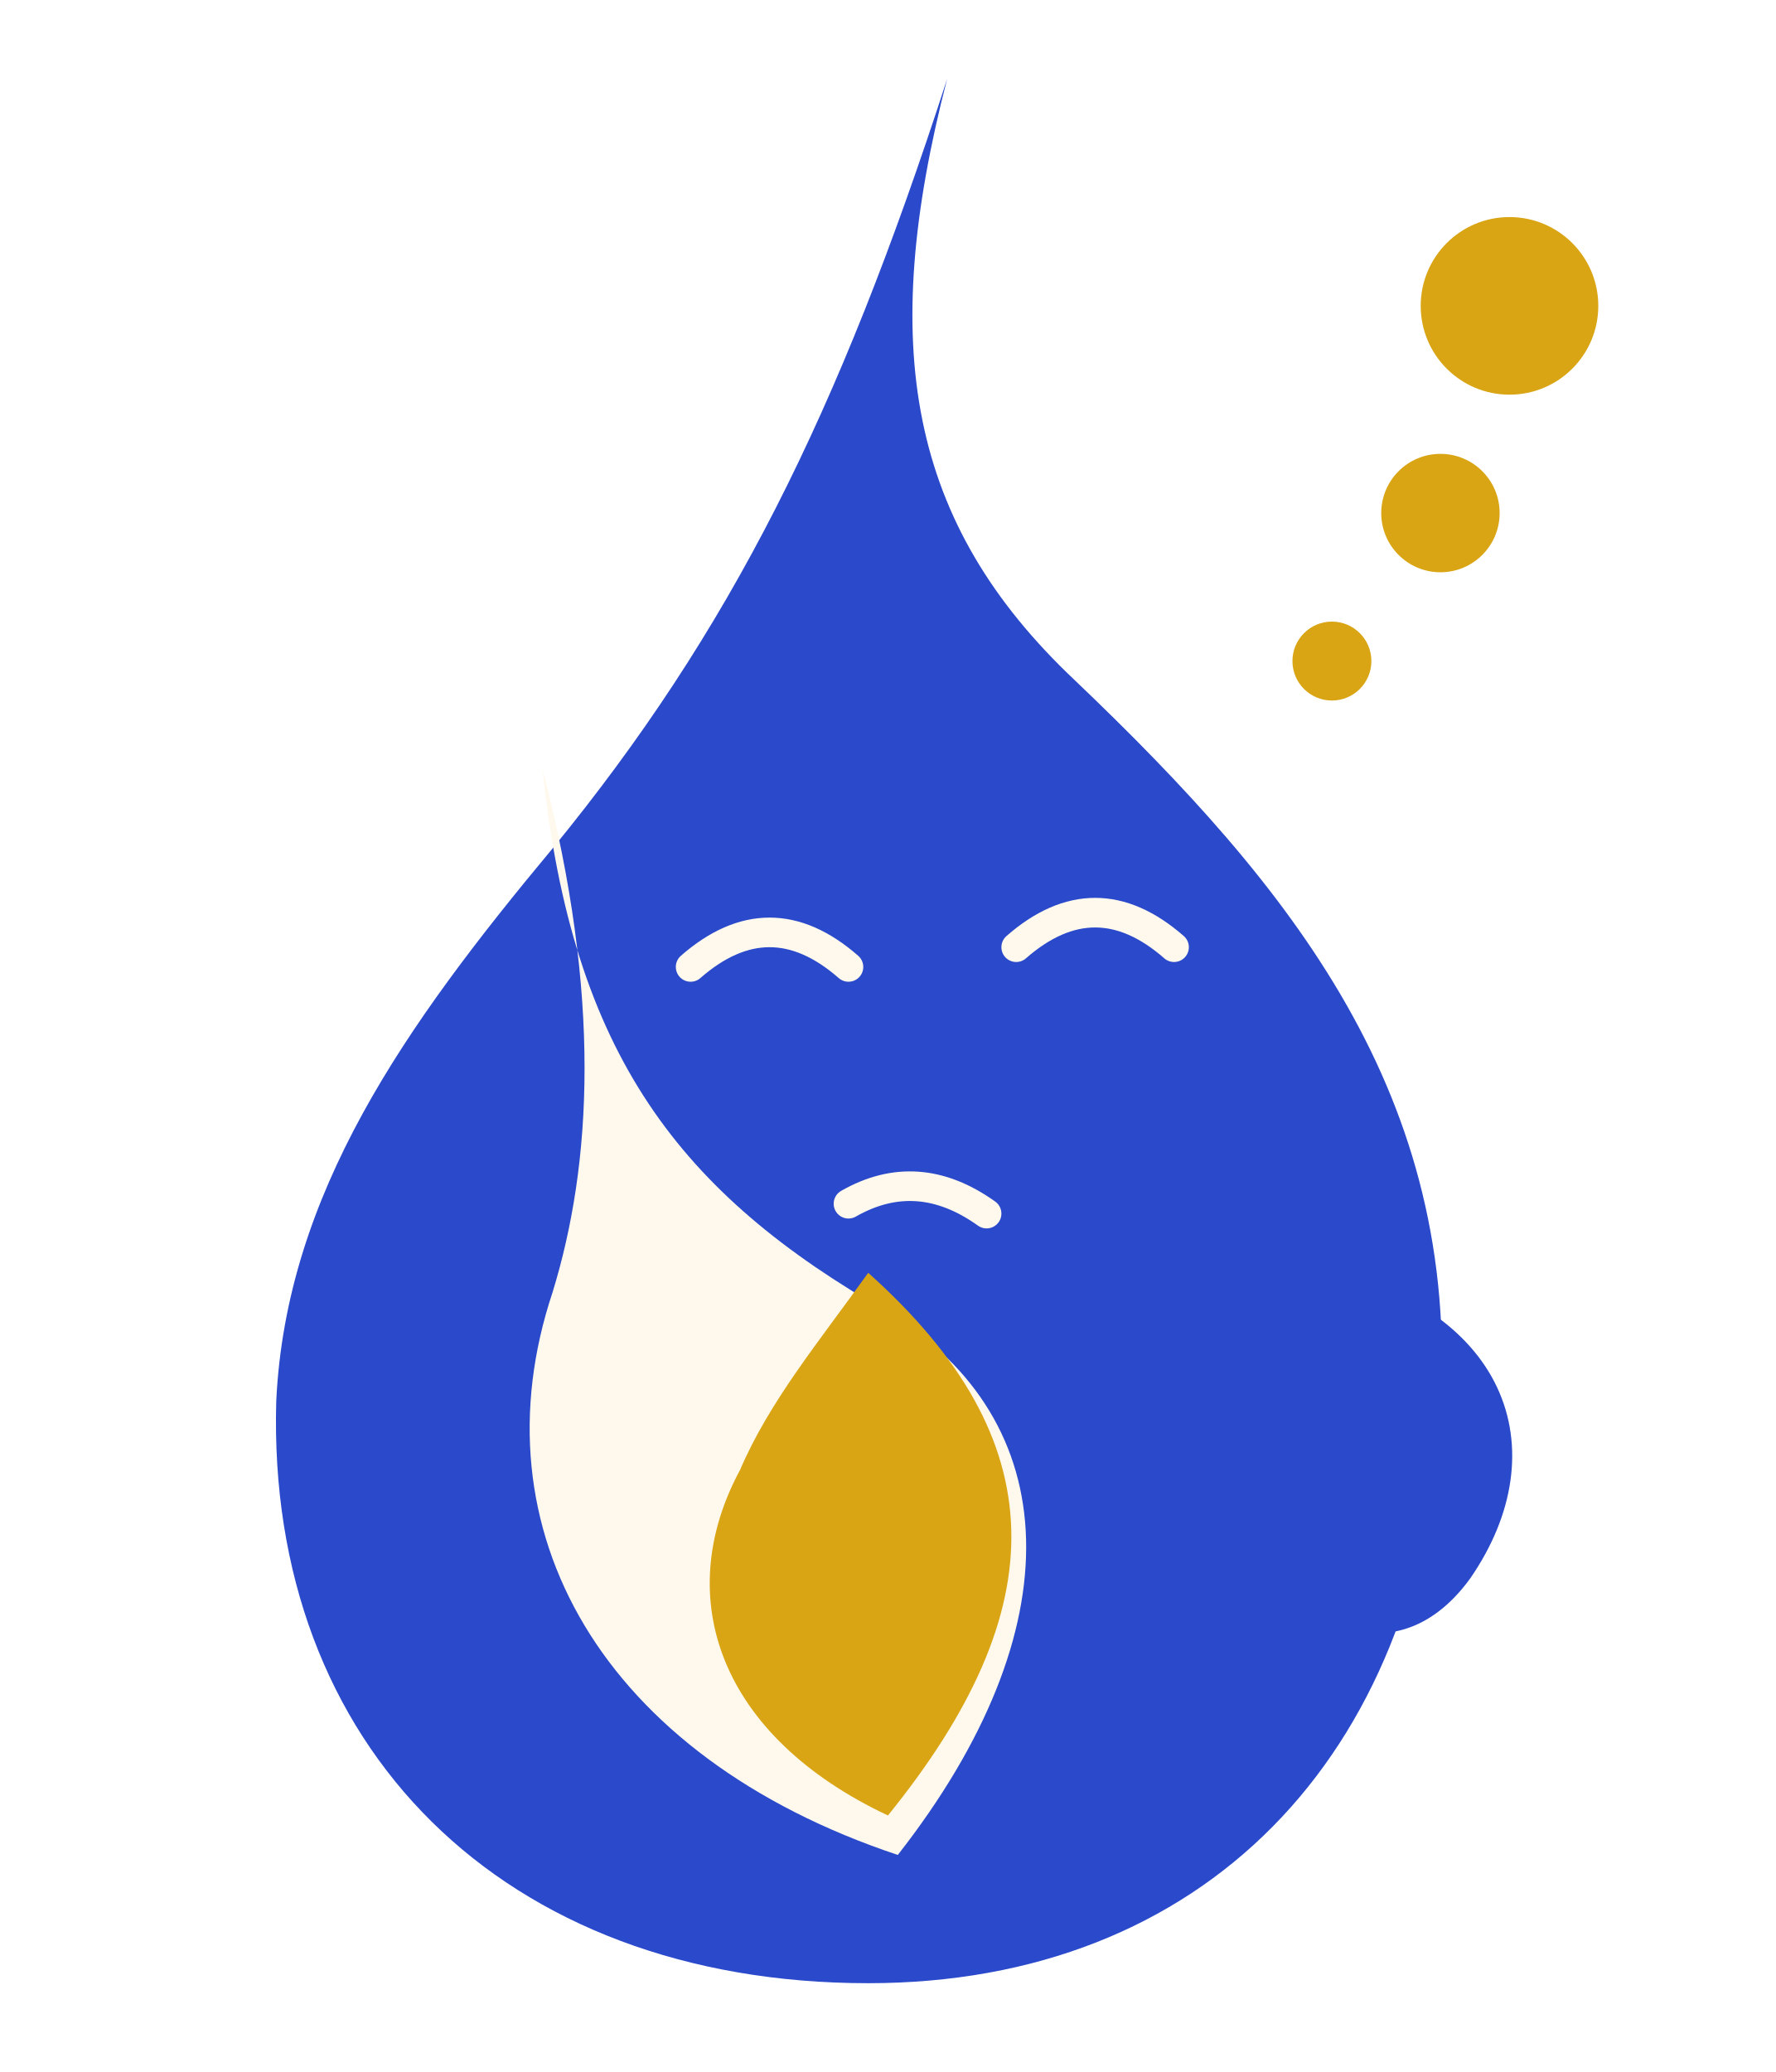
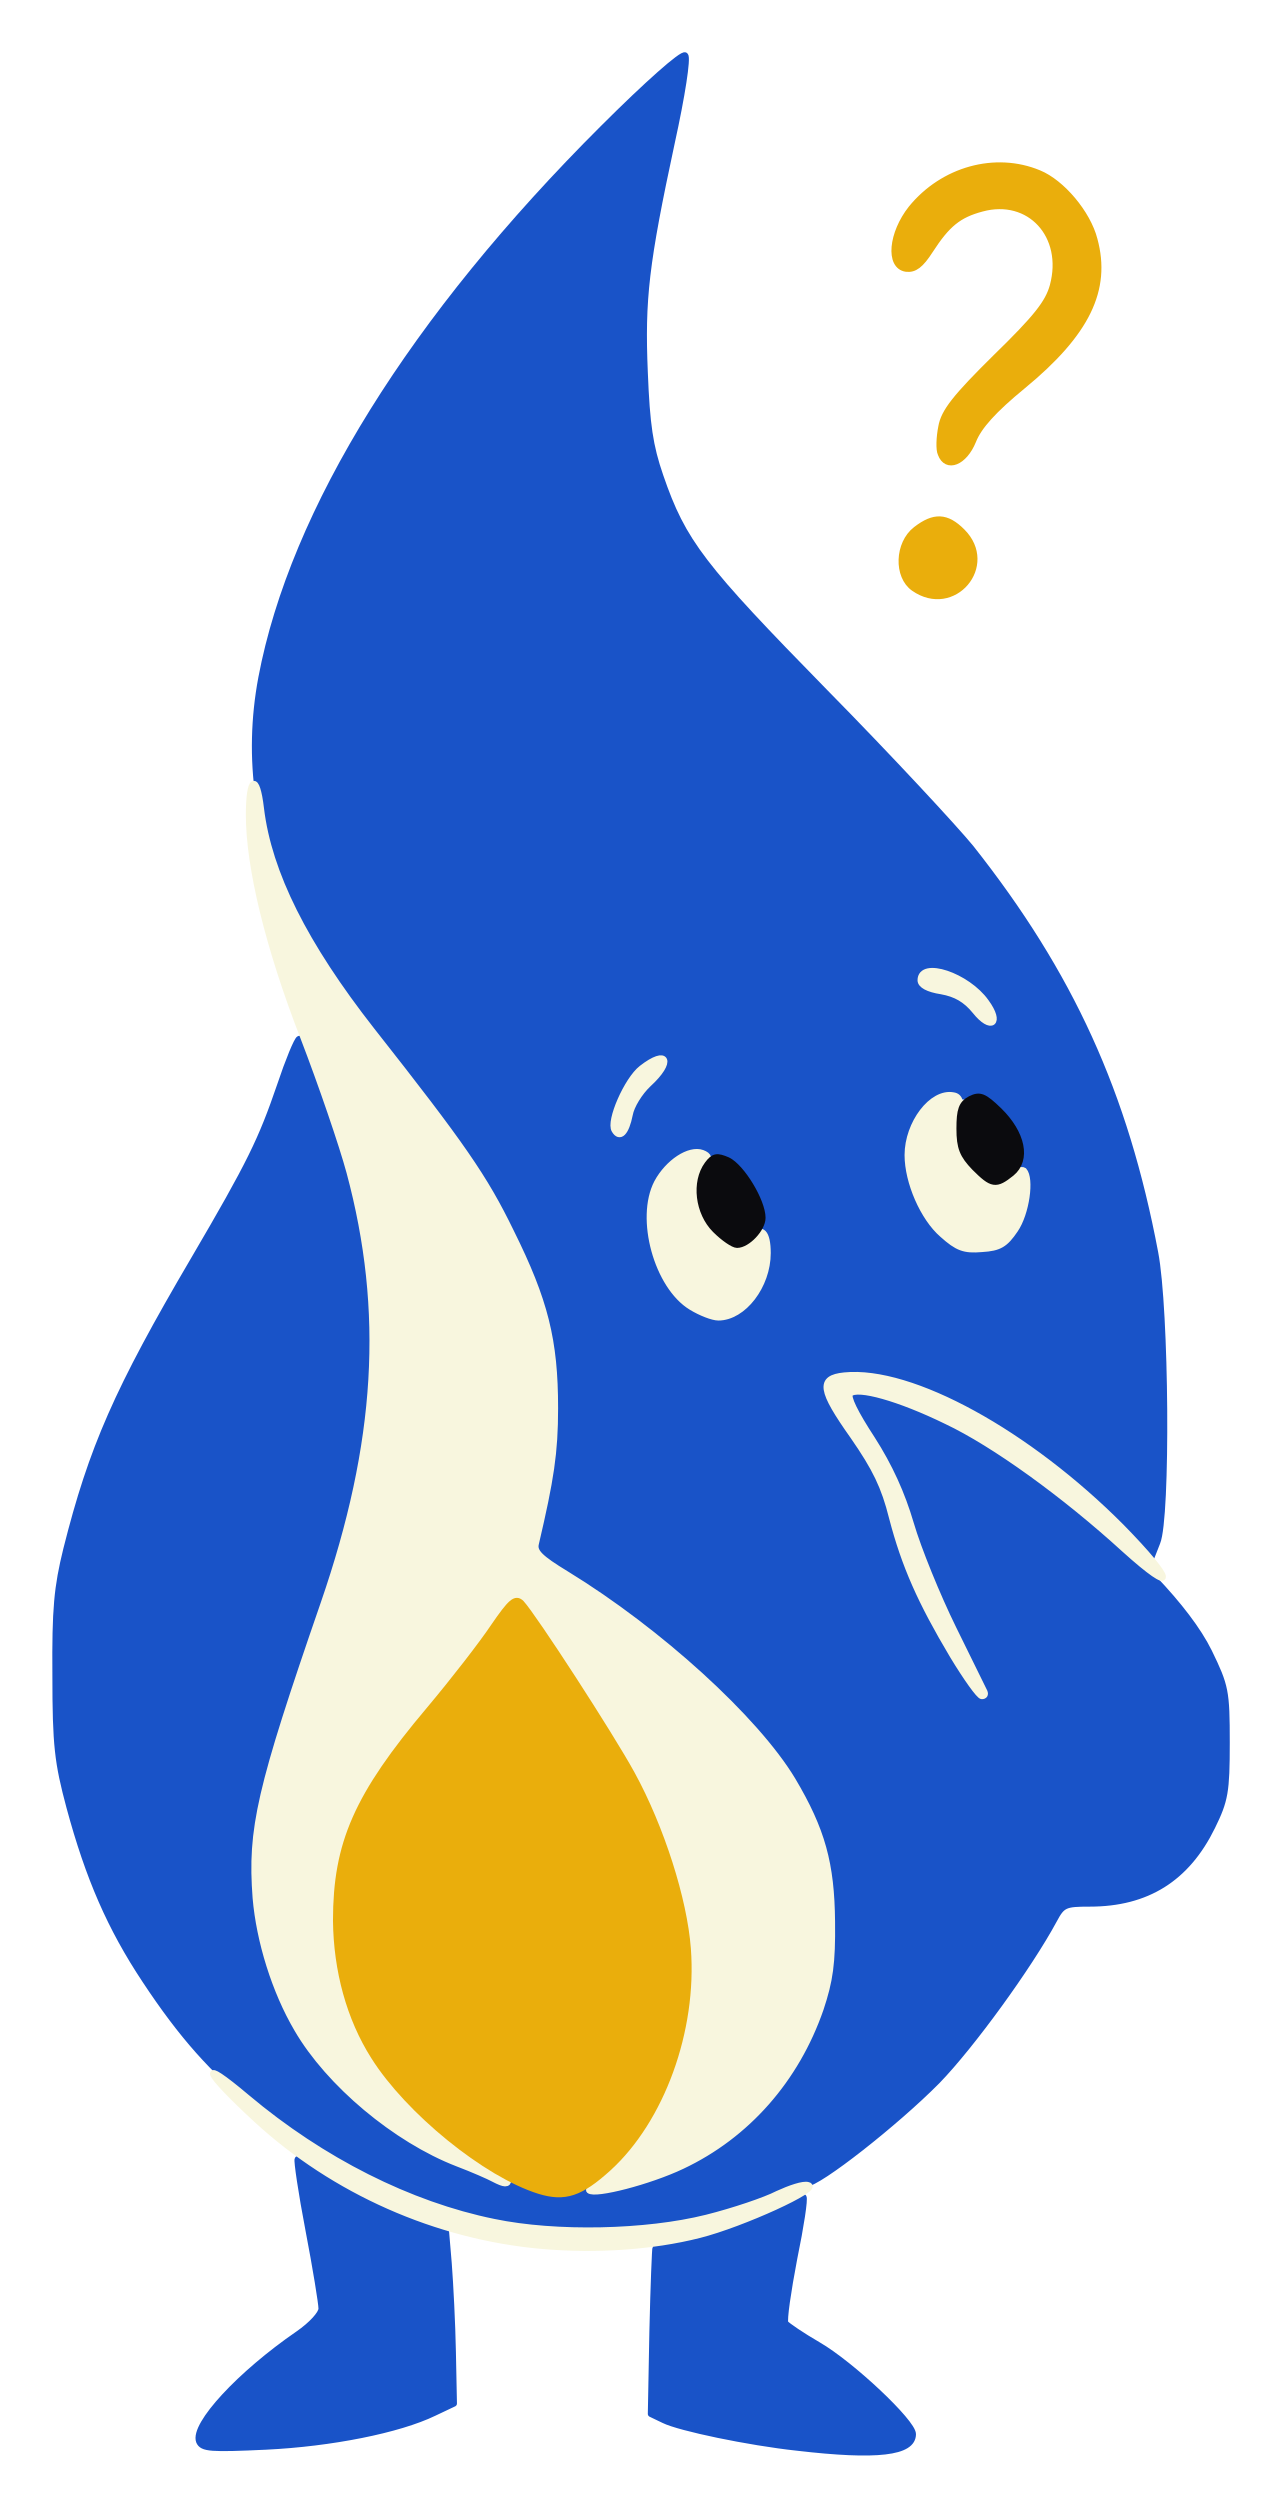
- <svg xmlns="http://www.w3.org/2000/svg" viewBox="0 0 180 210" role="img" aria-labelledby="title">
-   <path fill="#2b4acb" d="M96 8c-7 27-4 45 13 61 22 21 39 42 37 74-2 35-24 58-58 58-37 0-61-24-60-59 1-21 13-38 28-56C74 64 85 42 96 8Z" />
-   <path fill="#fff9ed" d="M55 78c3 29 14 43 35 55 18 11 19 32 1 55-30-10-43-33-35-57 4-13 5-30-1-53Z" />
-   <path fill="#d9a514" d="M88 129c19 17 19 34 2 55-17-8-22-22-15-35 3-7 8-13 13-20Z" />
-   <path fill="#2b4acb" d="M132 128c21 4 26 19 17 32-8 11-20 4-24-7Z" />
-   <path d="M70 98q8-7 16 0m17-2q8-7 16 0M86 122q7-4 14 1" fill="none" stroke="#fff9ed" stroke-linecap="round" stroke-width="3" />
-   <g fill="#d9a514">
-     <circle cx="135" cy="67" r="4" />
-     <circle cx="146" cy="52" r="6" />
-     <circle cx="153" cy="31" r="9" />
-   </g>
+ <svg xmlns="http://www.w3.org/2000/svg" viewBox="0 0 247 482" role="img" aria-labelledby="title">
+   <path fill="#1953c8" stroke="#1953c8" stroke-width="1.2" stroke-linejoin="round" fill-rule="evenodd" d="M153.7 471.9C144.4 470.9 131 468.1 128 466.6L125.5 465.4L125.8 449.5C126 440.7 126.3 433.4 126.4 433.3C126.6 433.1 130.1 432.1 134.4 431C138.7 429.9 144.9 427.7 148.3 426.1C151.7 424.5 154.7 423.3 154.9 423.6C155.2 423.9 154.4 429.2 153.1 435.5C151.9 441.8 151.1 447.3 151.4 447.9C151.8 448.4 154.6 450.3 157.7 452.1C164.1 455.8 176 467 176 469.3C176 472.9 169.1 473.7 153.7 471.9ZM38.4 470.7C37.2 467.5 46.3 457.7 57.5 450C60.1 448.2 62 446.1 62 445.1C62 444.1 60.9 437.3 59.5 430C58.1 422.7 57.2 416.5 57.4 416.3C57.6 416 59.6 417 61.7 418.3C67.7 422.1 77 426.6 81.7 428L85.9 429.3L86.5 436.4C86.8 440.3 87.2 448 87.3 453.5L87.5 463.4L83.7 465.2C76.9 468.5 63.8 471.1 51.3 471.7C40.6 472.2 39 472.1 38.4 470.7ZM94.5 428.3C79.7 425.2 63.5 417.1 49.6 406.1C41.1 399.3 35 392.4 28 381.8C21.3 371.7 17.1 362.1 13.4 348.4C11.1 339.8 10.7 336.5 10.7 323C10.6 310.2 11 306 12.8 298.7C17.7 279.2 22.6 268 37.4 242.8C48.3 224.2 50.4 219.8 54 209.3C55.6 204.5 57.3 200.4 57.7 200.3C58.2 200.1 60 203.9 61.8 208.7C75 244.2 75.2 272.2 62.4 309.2C53.7 334.6 51.2 342.7 50 350.4C46.1 374.5 55.8 397.1 76 410.5C79.7 413 85 415.9 87.7 416.9C90.3 418 93.4 419.2 94.5 419.6C95.6 420 97 420.4 97.5 420.5C98 420.6 100.4 421.2 102.8 421.9C107.3 423.2 116.4 422.7 123.5 420.8C138.9 416.8 152.5 403.6 158.2 387.3C160 381.9 160.5 378.5 160.4 370.5C160.3 359.3 158.5 352.8 152.8 343.2C145.7 331.4 127 314.4 109.2 303.5C104.1 300.4 102.9 299.2 103.3 297.6C106.2 285.2 107 280.1 107 271.5C107 266 106.3 258.6 105.5 255C103.1 244.9 94.2 227.9 85.1 216C63.9 188.4 60.7 184 57 176.5C49.7 161.6 47.5 146.2 50.4 130.7C56.5 98.4 79.6 61.3 116.3 24.7C124.8 16.2 131.6 10.2 132.1 10.7C132.6 11.2 131.5 18.4 129.5 27.5C124.5 50.8 123.7 57.6 124.3 71.8C124.7 81.9 125.3 86 127.3 91.8C131.7 104.6 135.3 109.2 159.1 133.5C171.5 146.1 184.1 159.7 187.2 163.5C206.4 187.8 216.9 210.8 222.7 241.5C224.8 252.4 225.1 292.6 223.1 297.4L222 300.2L215.2 293.5C198.1 276.2 175.4 264 162.8 265.2C157.8 265.7 158.2 268 164.5 276.9C168.8 283.1 170.5 286.6 172 292.6C173.1 296.8 175.1 302.8 176.5 305.9C179.9 313.3 188.2 327 189.3 327C189.8 327 190 326.7 189.8 326.2C189.6 325.8 186.9 320.3 183.8 314C180.7 307.7 177 298.6 175.6 293.8C173.9 288 171.5 282.7 168.1 277.4C164.9 272.5 163.3 269.3 163.9 268.7C164.5 268.1 166.7 268.2 169.7 268.9C189.2 273.8 224.8 301.6 233.1 318.5C236.3 325.1 236.5 326 236.5 336C236.5 345.5 236.2 347.1 233.7 352.2C228.8 362.2 221.1 367 210.1 367C205.3 367 204.8 367.2 203.2 370.2C198.4 379.1 187.3 394.4 180.7 401.2C172.8 409.2 157.8 421 155.4 421C154.6 421 152.1 421.9 149.8 423.1C147.6 424.2 141.4 426.3 136.2 427.6C124.9 430.5 106 430.8 94.5 428.3ZM142.8 252.4C146.8 249.6 148.3 245.4 147.5 238.6C146.6 229.8 143.6 224.9 138 223.1C132.6 221.4 129.4 222.7 126.7 228C123.1 234.9 126.7 248 133.3 252C137.2 254.4 139.8 254.5 142.8 252.4ZM194.9 238.3C198 234.5 198.4 231.7 197.2 224.2C195.8 215.7 192.2 211.7 185.8 211.4C180.4 211.1 178.7 212.1 176.6 216.4C174.6 220.7 174.6 224.4 176.6 230.3C179.9 240 190.1 244.5 194.9 238.3ZM121.4 214.9C121.7 213.2 123.3 210.6 125 209C129.8 204.6 128.7 202.1 123.7 206C120.9 208.2 117.4 216.2 118.5 217.9C119.5 219.6 120.7 218.4 121.4 214.9ZM190.1 193.2C186.5 188.1 177.5 185.1 177.5 189C177.5 189.9 178.9 190.7 181.5 191.1C184.3 191.6 186.2 192.7 188 194.9C191.1 198.8 193.1 197.3 190.1 193.2Z" />
+   <path fill="#f8f6de" stroke="#f8f6de" stroke-width="1.2" stroke-linejoin="round" fill-rule="evenodd" d="M104.5 433C84.1 431.2 64.4 422.4 49.5 408.7C39.3 399.3 38 396.3 47.6 404.4C62.1 416.6 79 425.1 95.2 428.4C107.2 430.9 124.6 430.5 136.2 427.6C141.4 426.3 147.6 424.2 149.9 423C152.3 421.9 154.9 421 155.8 421.3C158.4 421.8 143.1 428.8 134.8 430.9C125.7 433.2 114.9 433.9 104.5 433ZM113.6 422.3C113.4 422.1 115.4 419.9 118 417.4C127.6 408.4 133.7 390.9 132.6 375.7C131.9 366.3 127.5 352.4 121.8 342C117.7 334.5 102.9 311.7 100.5 309.1C99.4 308 98.5 308.8 95.2 313.6C93 316.9 87.5 324 82.8 329.6C68.8 346.2 64.8 355.4 64.8 370.3C64.9 379.9 67.4 389.1 72.1 396.5C76.3 403.2 88.5 415 93.7 417.5C96.1 418.6 98 419.8 98 420.2C98 421.2 97.3 421.2 95.2 420.1C94.3 419.6 91.1 418.2 88.2 417.1C76.3 412.5 63.4 401.7 57.3 391.2C53 383.9 50 374.2 49.3 365.9C48.3 352.6 50 345.1 62.4 309.2C73.1 278.2 74.6 252.8 67.4 226C66 220.8 62 209.1 58.5 200C51.7 182.5 48 167.1 48 157.1C48 149.8 49.5 149 50.3 155.9C51.8 168.3 58.7 182.1 71.7 198.7C89.1 220.8 93.4 227 98.5 237.5C105.1 250.8 107 258.4 107 271.5C107 280.1 106.2 285.2 103.3 297.6C102.9 299.2 104.1 300.4 109.2 303.5C127 314.4 145.7 331.4 152.8 343.2C158.5 352.8 160.3 359.3 160.4 370.5C160.5 378.5 160 381.9 158.2 387.3C153.5 400.9 144 411.7 131.5 417.6C125.2 420.6 114.7 423.3 113.6 422.3ZM183.7 319.2C177.5 308.8 174.4 301.8 172 292.6C170.5 286.6 168.8 283.1 164.5 276.9C158.2 268 157.8 265.7 162.8 265.2C175.7 263.9 198.2 276.3 216.2 294.4C226.5 304.9 227 307.9 216.8 298.7C205.2 288.1 191.6 278.3 182.5 274C173.3 269.5 165.3 267.3 163.9 268.7C163.3 269.3 164.9 272.5 168.1 277.4C171.5 282.7 173.9 288 175.6 293.8C177 298.6 180.7 307.7 183.8 314C186.9 320.3 189.6 325.8 189.8 326.2C190 326.7 189.8 327 189.3 327C188.8 327 186.3 323.5 183.7 319.2ZM133.3 252C126.7 248 123.1 234.9 126.7 228C128.8 224.1 132.9 221.4 135.4 222.3C136.7 222.8 136.9 223.4 136 224.9C134 228.8 134.8 233.9 137.9 237.1C141.2 240.3 143.1 240.7 145 238.5C146.8 236.4 148 237.6 148 241.6C148 247.9 143.3 254 138.5 254C137.4 254 135.1 253.1 133.3 252ZM181.7 238C178 234.8 175 227.9 175 222.7C175 216.6 179.7 210.4 183.8 211.2C185.1 211.4 185.4 212.5 185.1 216.2C184.8 221.5 186 224.3 189.5 226.6C191.8 228.1 192.2 228.1 194.4 226.7C195.7 225.8 197 225.4 197.4 225.7C198.8 227.2 197.9 233.9 195.7 237.1C193.8 239.9 192.7 240.6 189.3 240.8C185.9 241.1 184.6 240.6 181.7 238ZM118.5 217.9C117.4 216.2 120.9 208.2 123.7 206C128.7 202.1 129.8 204.6 125 209C123.3 210.6 121.7 213.2 121.4 214.9C120.7 218.4 119.5 219.6 118.5 217.9ZM188 194.9C186.2 192.7 184.3 191.6 181.5 191.1C178.9 190.7 177.5 189.9 177.5 189C177.5 185.1 186.5 188.1 190.1 193.2C193.1 197.3 191.1 198.8 188 194.9Z" />
+   <path fill="#eaae0c" stroke="#eaae0c" stroke-width="1.2" stroke-linejoin="round" fill-rule="evenodd" d="M104 422.4C93.7 419.2 78.7 407 72.1 396.5C67.4 389.1 64.9 379.9 64.8 370.3C64.8 355.4 68.8 346.2 82.8 329.6C87.5 324 93 316.9 95.2 313.6C98.5 308.8 99.4 308 100.5 309.1C102.9 311.7 117.7 334.5 121.8 342C127.5 352.4 131.9 366.3 132.6 375.7C133.8 391.5 127.5 408.7 117.3 418C111.9 422.9 108.9 423.9 104 422.4ZM176.2 113.4C172.9 111.1 173.1 104.8 176.6 102.1C180.1 99.4 182.5 99.5 185.5 102.5C192 109 183.8 118.7 176.2 113.4ZM181.4 87.5C181 86.7 181.1 84.3 181.5 82.3C182 79.4 184.2 76.6 192 68.9C199.8 61.3 202.1 58.4 203 55.1C205.6 45.4 198.5 37.7 189.3 40.2C184.8 41.4 182.6 43.2 179.3 48.3C177.5 51.1 176.3 52 174.7 51.8C171.3 51.3 171.9 45 175.7 40.2C181.8 32.7 191.9 29.9 200.3 33.4C204.7 35.2 209.7 41.1 211 46.2C213.6 55.8 209.6 64.2 197.2 74.4C191.6 79 188.7 82.2 187.6 85C185.9 89.2 182.5 90.5 181.4 87.5Z" />
+   <path fill="#0b0b0e" stroke="#0b0b0e" stroke-width="1.2" stroke-linejoin="round" fill-rule="evenodd" d="M137.9 237.1C134.6 233.8 133.9 227.9 136.4 224.5C137.6 222.9 138.2 222.8 140.3 223.7C143 225 147 231.6 147 234.8C147 236.9 144.1 240 142.1 240C141.4 240 139.5 238.7 137.9 237.1ZM187.9 225.1C185.6 222.7 185 221.3 185 217.6C185 214 185.4 212.8 187.1 211.9C188.9 211 189.7 211.3 192.6 214.1C197.1 218.5 198.2 223.6 195 226.2C192 228.6 191.3 228.5 187.9 225.1Z" />
</svg>
